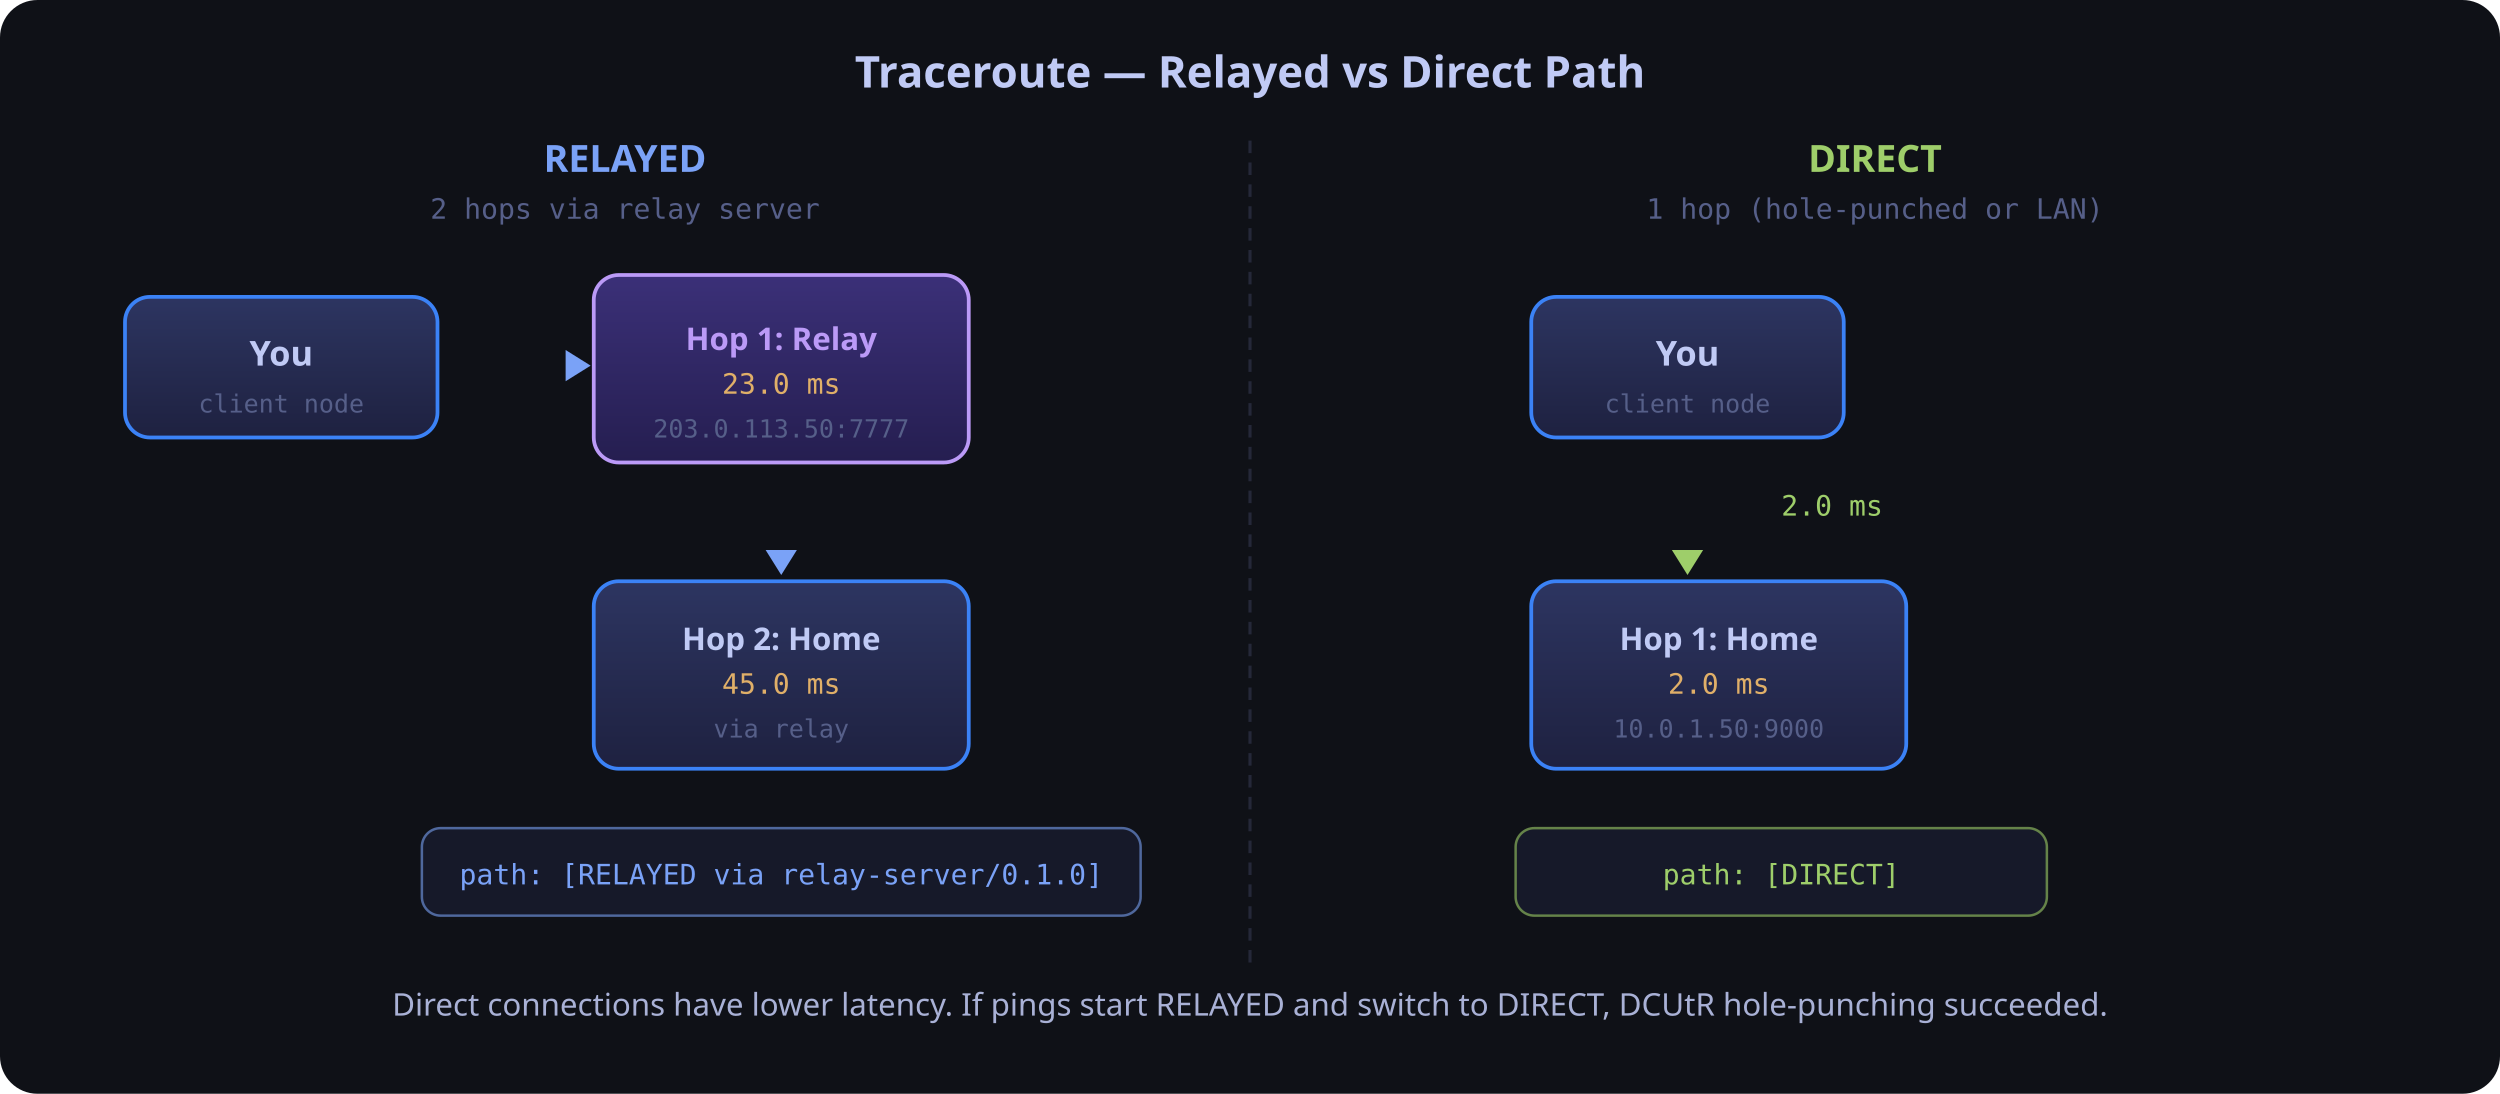
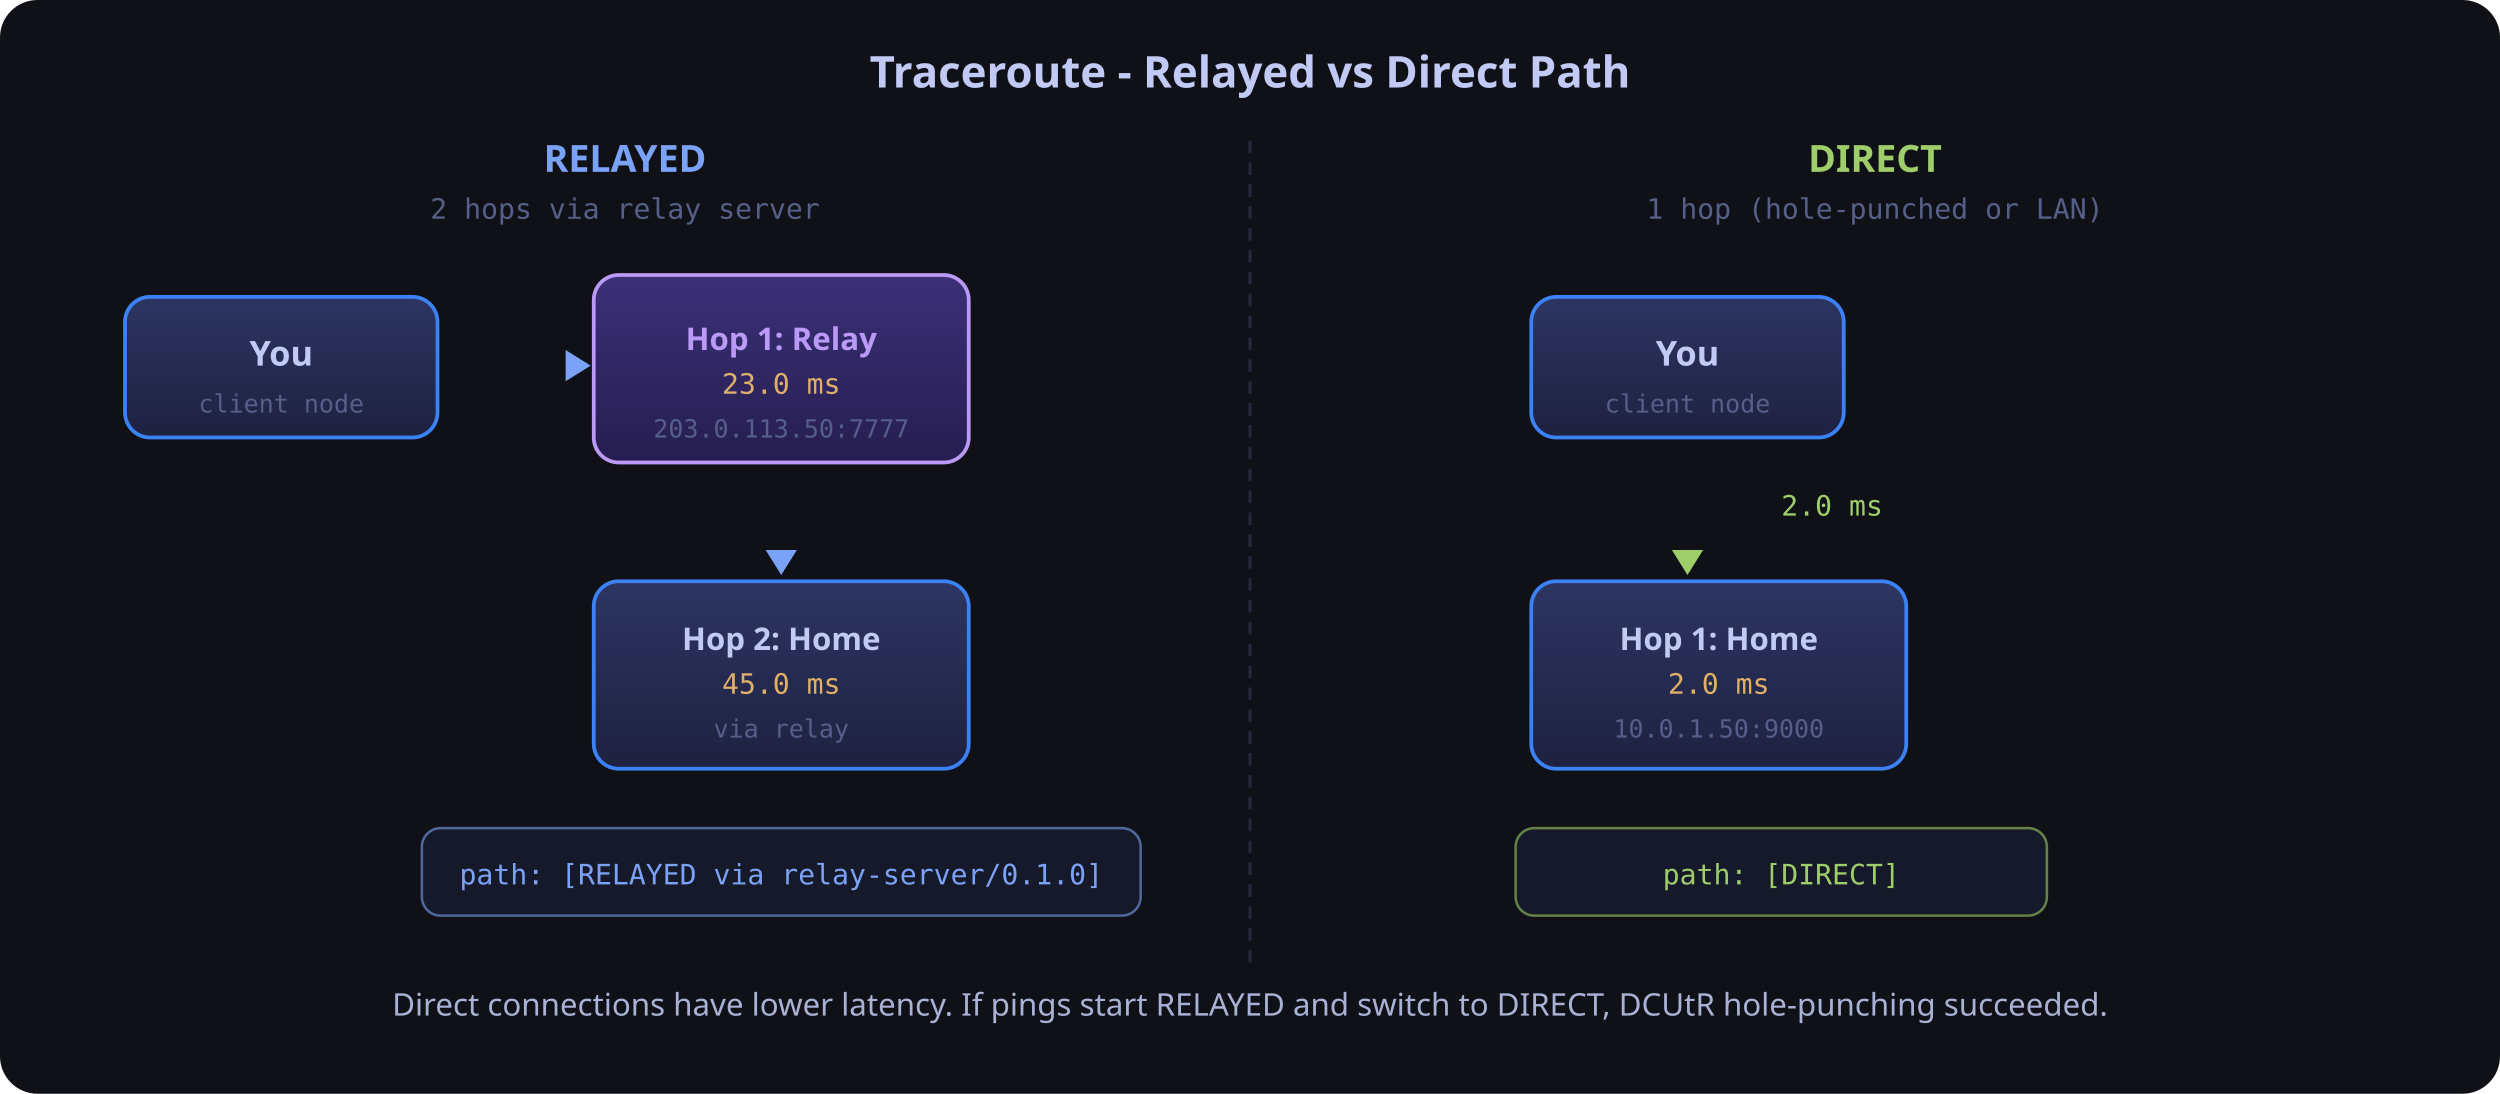
<svg xmlns="http://www.w3.org/2000/svg" viewBox="0 0 800 350" width="800" height="350">
  <defs>
    <linearGradient id="nodeFill" x1="0%" y1="0%" x2="0%" y2="100%">
      <stop offset="0%" style="stop-color:#2d3561;stop-opacity:1" />
      <stop offset="100%" style="stop-color:#1e2140;stop-opacity:1" />
    </linearGradient>
    <linearGradient id="relayFill" x1="0%" y1="0%" x2="0%" y2="100%">
      <stop offset="0%" style="stop-color:#3b3078;stop-opacity:1" />
      <stop offset="100%" style="stop-color:#251e50;stop-opacity:1" />
    </linearGradient>
    <filter id="glow">
      <feGaussianBlur stdDeviation="2" result="coloredBlur" />
      <feMerge>
        <feMergeNode in="coloredBlur" />
        <feMergeNode in="SourceGraphic" />
      </feMerge>
    </filter>
  </defs>
  <rect width="800" height="350" rx="12" fill="#0f1117" />
-   <text x="400" y="28" font-family="system-ui, sans-serif" font-size="14" fill="#c0caf5" text-anchor="middle" font-weight="600">Traceroute — Relayed vs Direct Path</text>
+   <text x="400" y="28" font-family="system-ui, sans-serif" font-size="14" fill="#c0caf5" text-anchor="middle" font-weight="600">Traceroute - Relayed vs Direct Path</text>
  <line x1="400" y1="45" x2="400" y2="310" stroke="#565f89" stroke-width="1" stroke-dasharray="4,3" opacity="0.3" />
  <text x="200" y="55" font-family="system-ui, sans-serif" font-size="12" fill="#7aa2f7" text-anchor="middle" font-weight="600">RELAYED</text>
  <text x="200" y="70" font-family="SF Mono, monospace" font-size="9" fill="#565f89" text-anchor="middle">2 hops via relay server</text>
  <rect x="40" y="95" width="100" height="45" rx="8" fill="url(#nodeFill)" stroke="#3b82f6" stroke-width="1.2" />
  <text x="90" y="117" font-family="system-ui, sans-serif" font-size="11" fill="#c0caf5" text-anchor="middle" font-weight="600">You</text>
  <text x="90" y="132" font-family="SF Mono, monospace" font-size="8" fill="#565f89" text-anchor="middle">client node</text>
  <line x1="140" y1="117" x2="185" y2="117" stroke="#7aa2f7" stroke-width="2" filter="url(#glow)" />
  <polygon points="181,112 181,122 189,117" fill="#7aa2f7" />
  <rect x="190" y="88" width="120" height="60" rx="8" fill="url(#relayFill)" stroke="#bb9af7" stroke-width="1.2" />
  <text x="250" y="112" font-family="system-ui, sans-serif" font-size="10" fill="#bb9af7" text-anchor="middle" font-weight="600">Hop 1: Relay</text>
  <text x="250" y="126" font-family="SF Mono, monospace" font-size="9" fill="#e0af68" text-anchor="middle">23.0 ms</text>
  <text x="250" y="140" font-family="SF Mono, monospace" font-size="8" fill="#565f89" text-anchor="middle">203.0.113.50:7777</text>
  <line x1="250" y1="148" x2="250" y2="180" stroke="#7aa2f7" stroke-width="2" filter="url(#glow)" />
  <polygon points="245,176 255,176 250,184" fill="#7aa2f7" />
  <rect x="190" y="186" width="120" height="60" rx="8" fill="url(#nodeFill)" stroke="#3b82f6" stroke-width="1.2" />
  <text x="250" y="208" font-family="system-ui, sans-serif" font-size="10" fill="#c0caf5" text-anchor="middle" font-weight="600">Hop 2: Home</text>
  <text x="250" y="222" font-family="SF Mono, monospace" font-size="9" fill="#e0af68" text-anchor="middle">45.0 ms</text>
  <text x="250" y="236" font-family="SF Mono, monospace" font-size="8" fill="#565f89" text-anchor="middle">via relay</text>
  <rect x="135" y="265" width="230" height="28" rx="6" fill="#1a1e36" stroke="#7aa2f7" stroke-width="0.8" opacity="0.6" />
  <text x="250" y="283" font-family="SF Mono, monospace" font-size="9" fill="#7aa2f7" text-anchor="middle">path: [RELAYED via relay-server/0.1.0]</text>
  <text x="600" y="55" font-family="system-ui, sans-serif" font-size="12" fill="#9ece6a" text-anchor="middle" font-weight="600">DIRECT</text>
  <text x="600" y="70" font-family="SF Mono, monospace" font-size="9" fill="#565f89" text-anchor="middle">1 hop (hole-punched or LAN)</text>
  <rect x="490" y="95" width="100" height="45" rx="8" fill="url(#nodeFill)" stroke="#3b82f6" stroke-width="1.2" />
  <text x="540" y="117" font-family="system-ui, sans-serif" font-size="11" fill="#c0caf5" text-anchor="middle" font-weight="600">You</text>
  <text x="540" y="132" font-family="SF Mono, monospace" font-size="8" fill="#565f89" text-anchor="middle">client node</text>
  <line x1="540" y1="140" x2="540" y2="180" stroke="#9ece6a" stroke-width="2.5" filter="url(#glow)" />
  <polygon points="535,176 545,176 540,184" fill="#9ece6a" />
  <text x="570" y="165" font-family="SF Mono, monospace" font-size="9" fill="#9ece6a">2.0 ms</text>
  <rect x="490" y="186" width="120" height="60" rx="8" fill="url(#nodeFill)" stroke="#3b82f6" stroke-width="1.2" />
  <text x="550" y="208" font-family="system-ui, sans-serif" font-size="10" fill="#c0caf5" text-anchor="middle" font-weight="600">Hop 1: Home</text>
  <text x="550" y="222" font-family="SF Mono, monospace" font-size="9" fill="#e0af68" text-anchor="middle">2.0 ms</text>
  <text x="550" y="236" font-family="SF Mono, monospace" font-size="8" fill="#565f89" text-anchor="middle">10.0.1.50:9000</text>
  <rect x="485" y="265" width="170" height="28" rx="6" fill="#1a1e36" stroke="#9ece6a" stroke-width="0.8" opacity="0.6" />
  <text x="570" y="283" font-family="SF Mono, monospace" font-size="9" fill="#9ece6a" text-anchor="middle">path: [DIRECT]</text>
  <text x="400" y="325" font-family="system-ui, sans-serif" font-size="10" fill="#a9b1d6" text-anchor="middle">Direct connections have lower latency. If pings start RELAYED and switch to DIRECT, DCUtR hole-punching succeeded.</text>
</svg>
